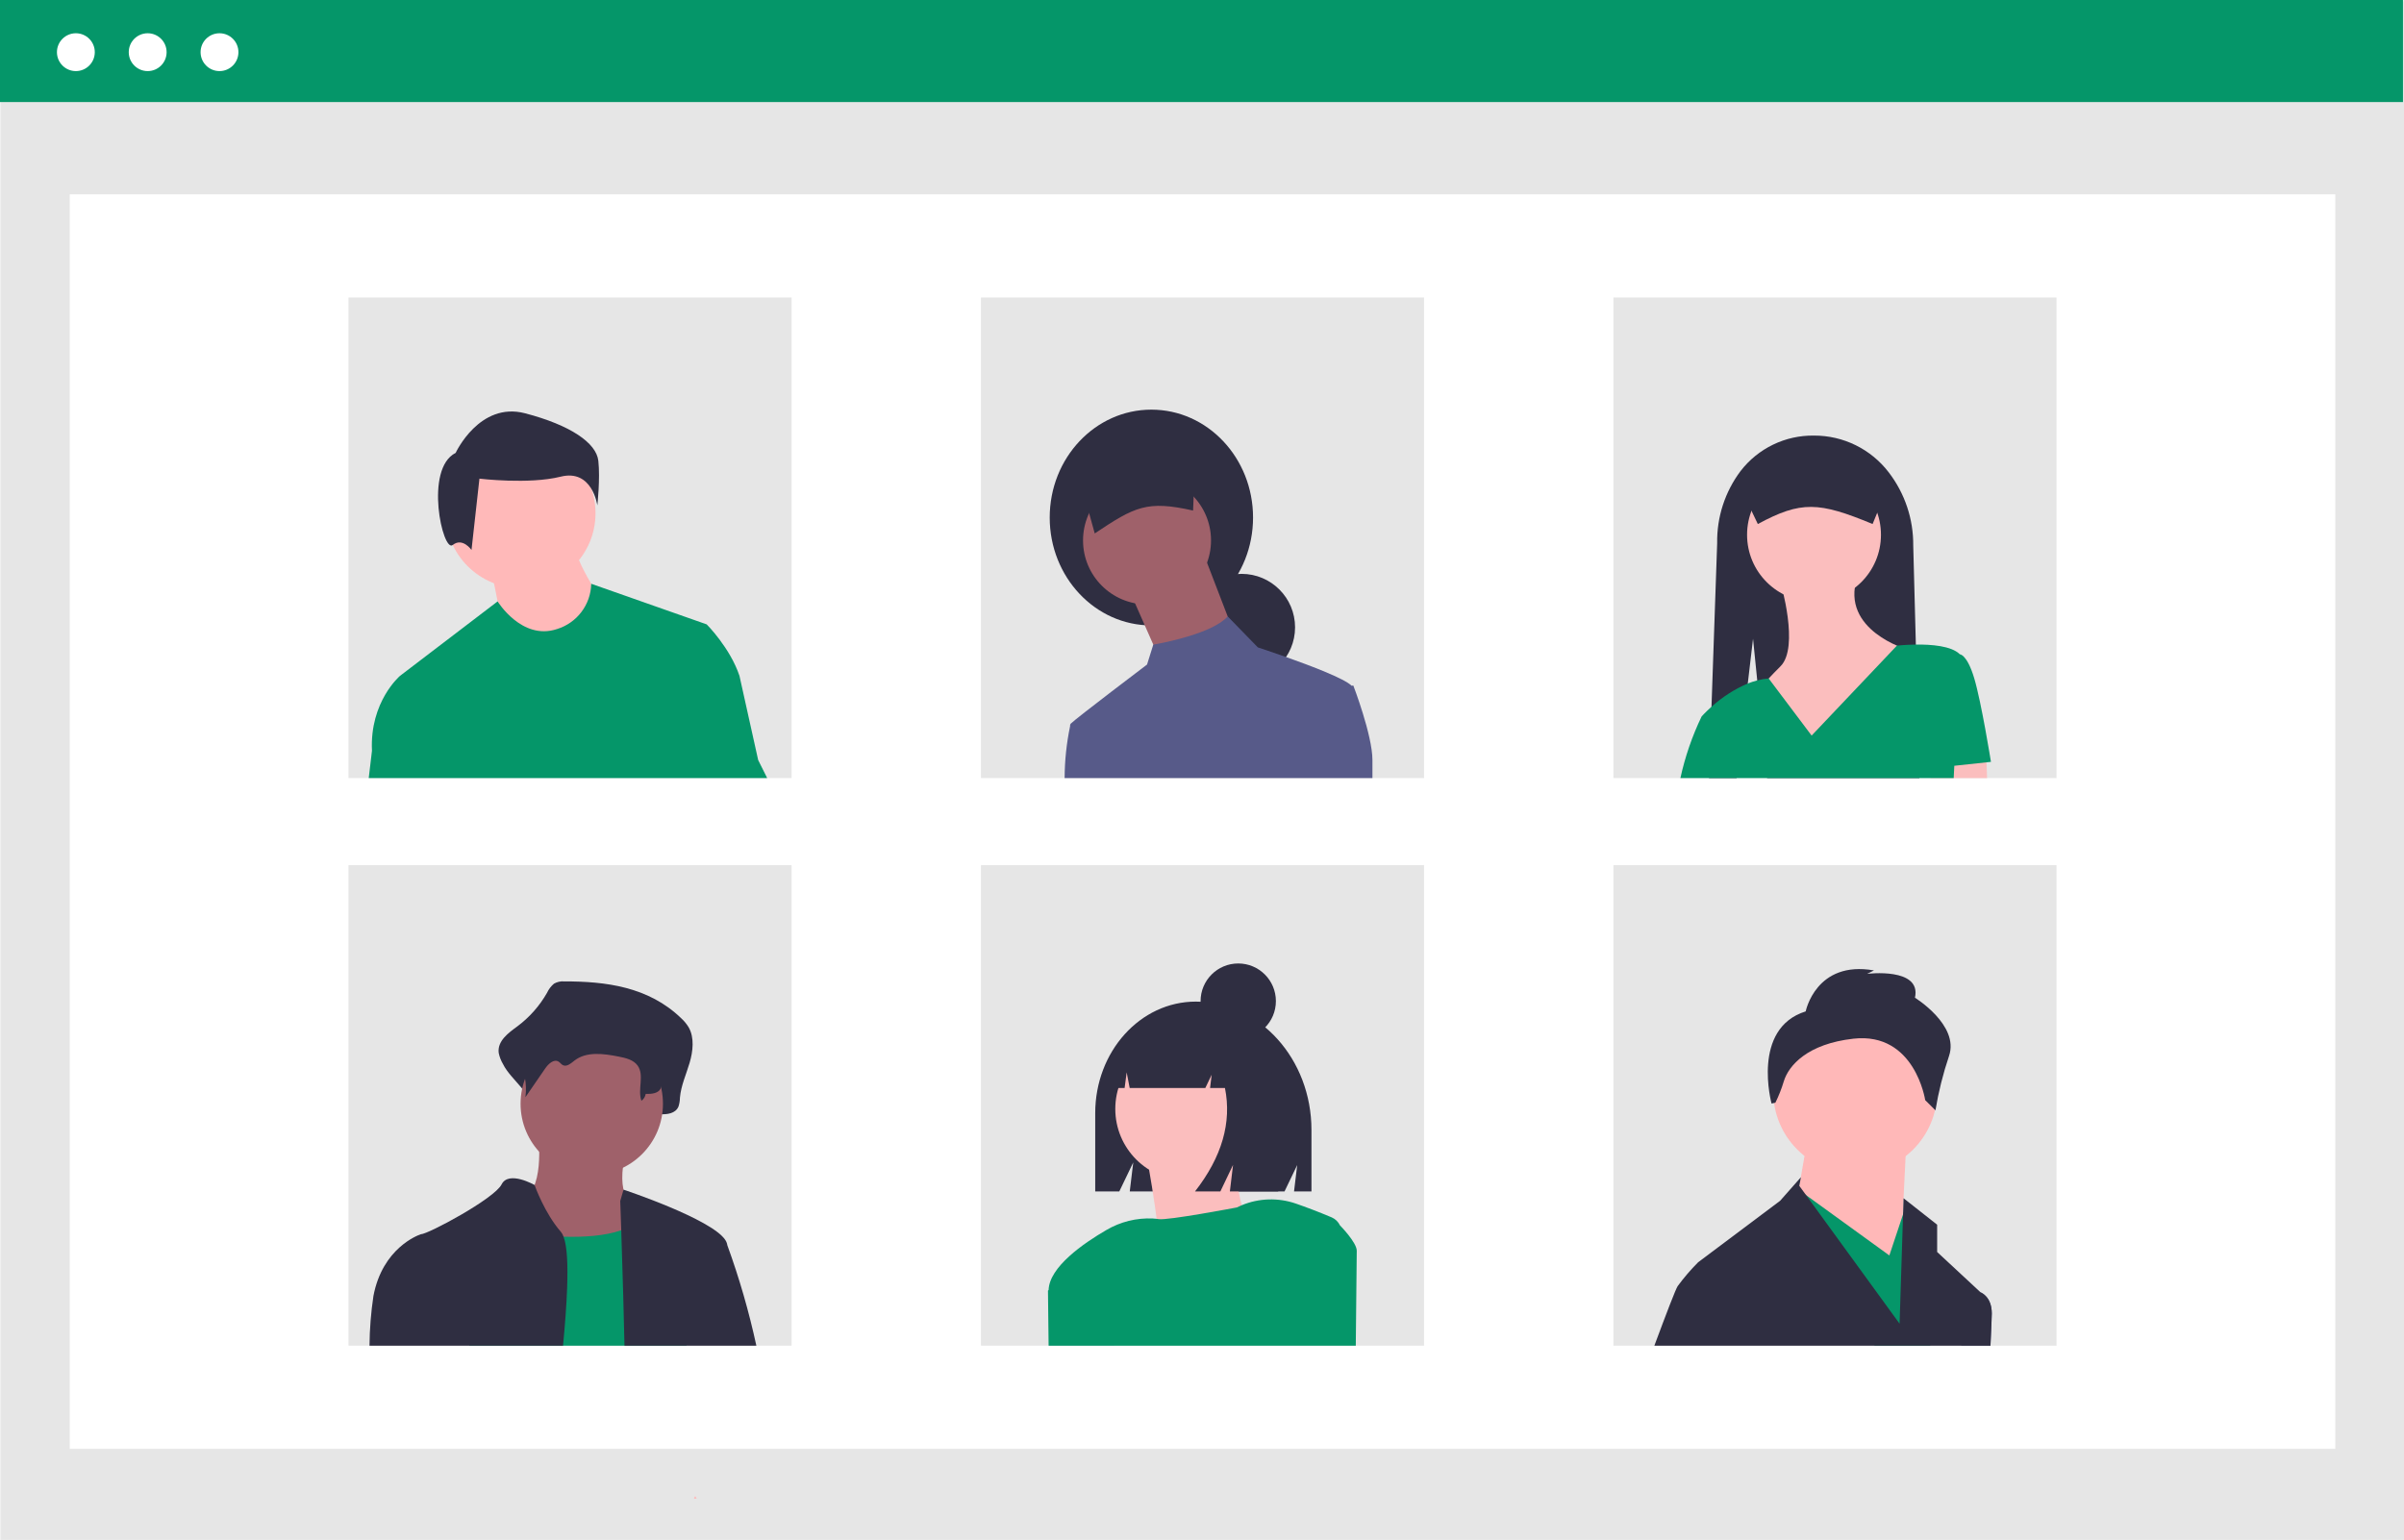
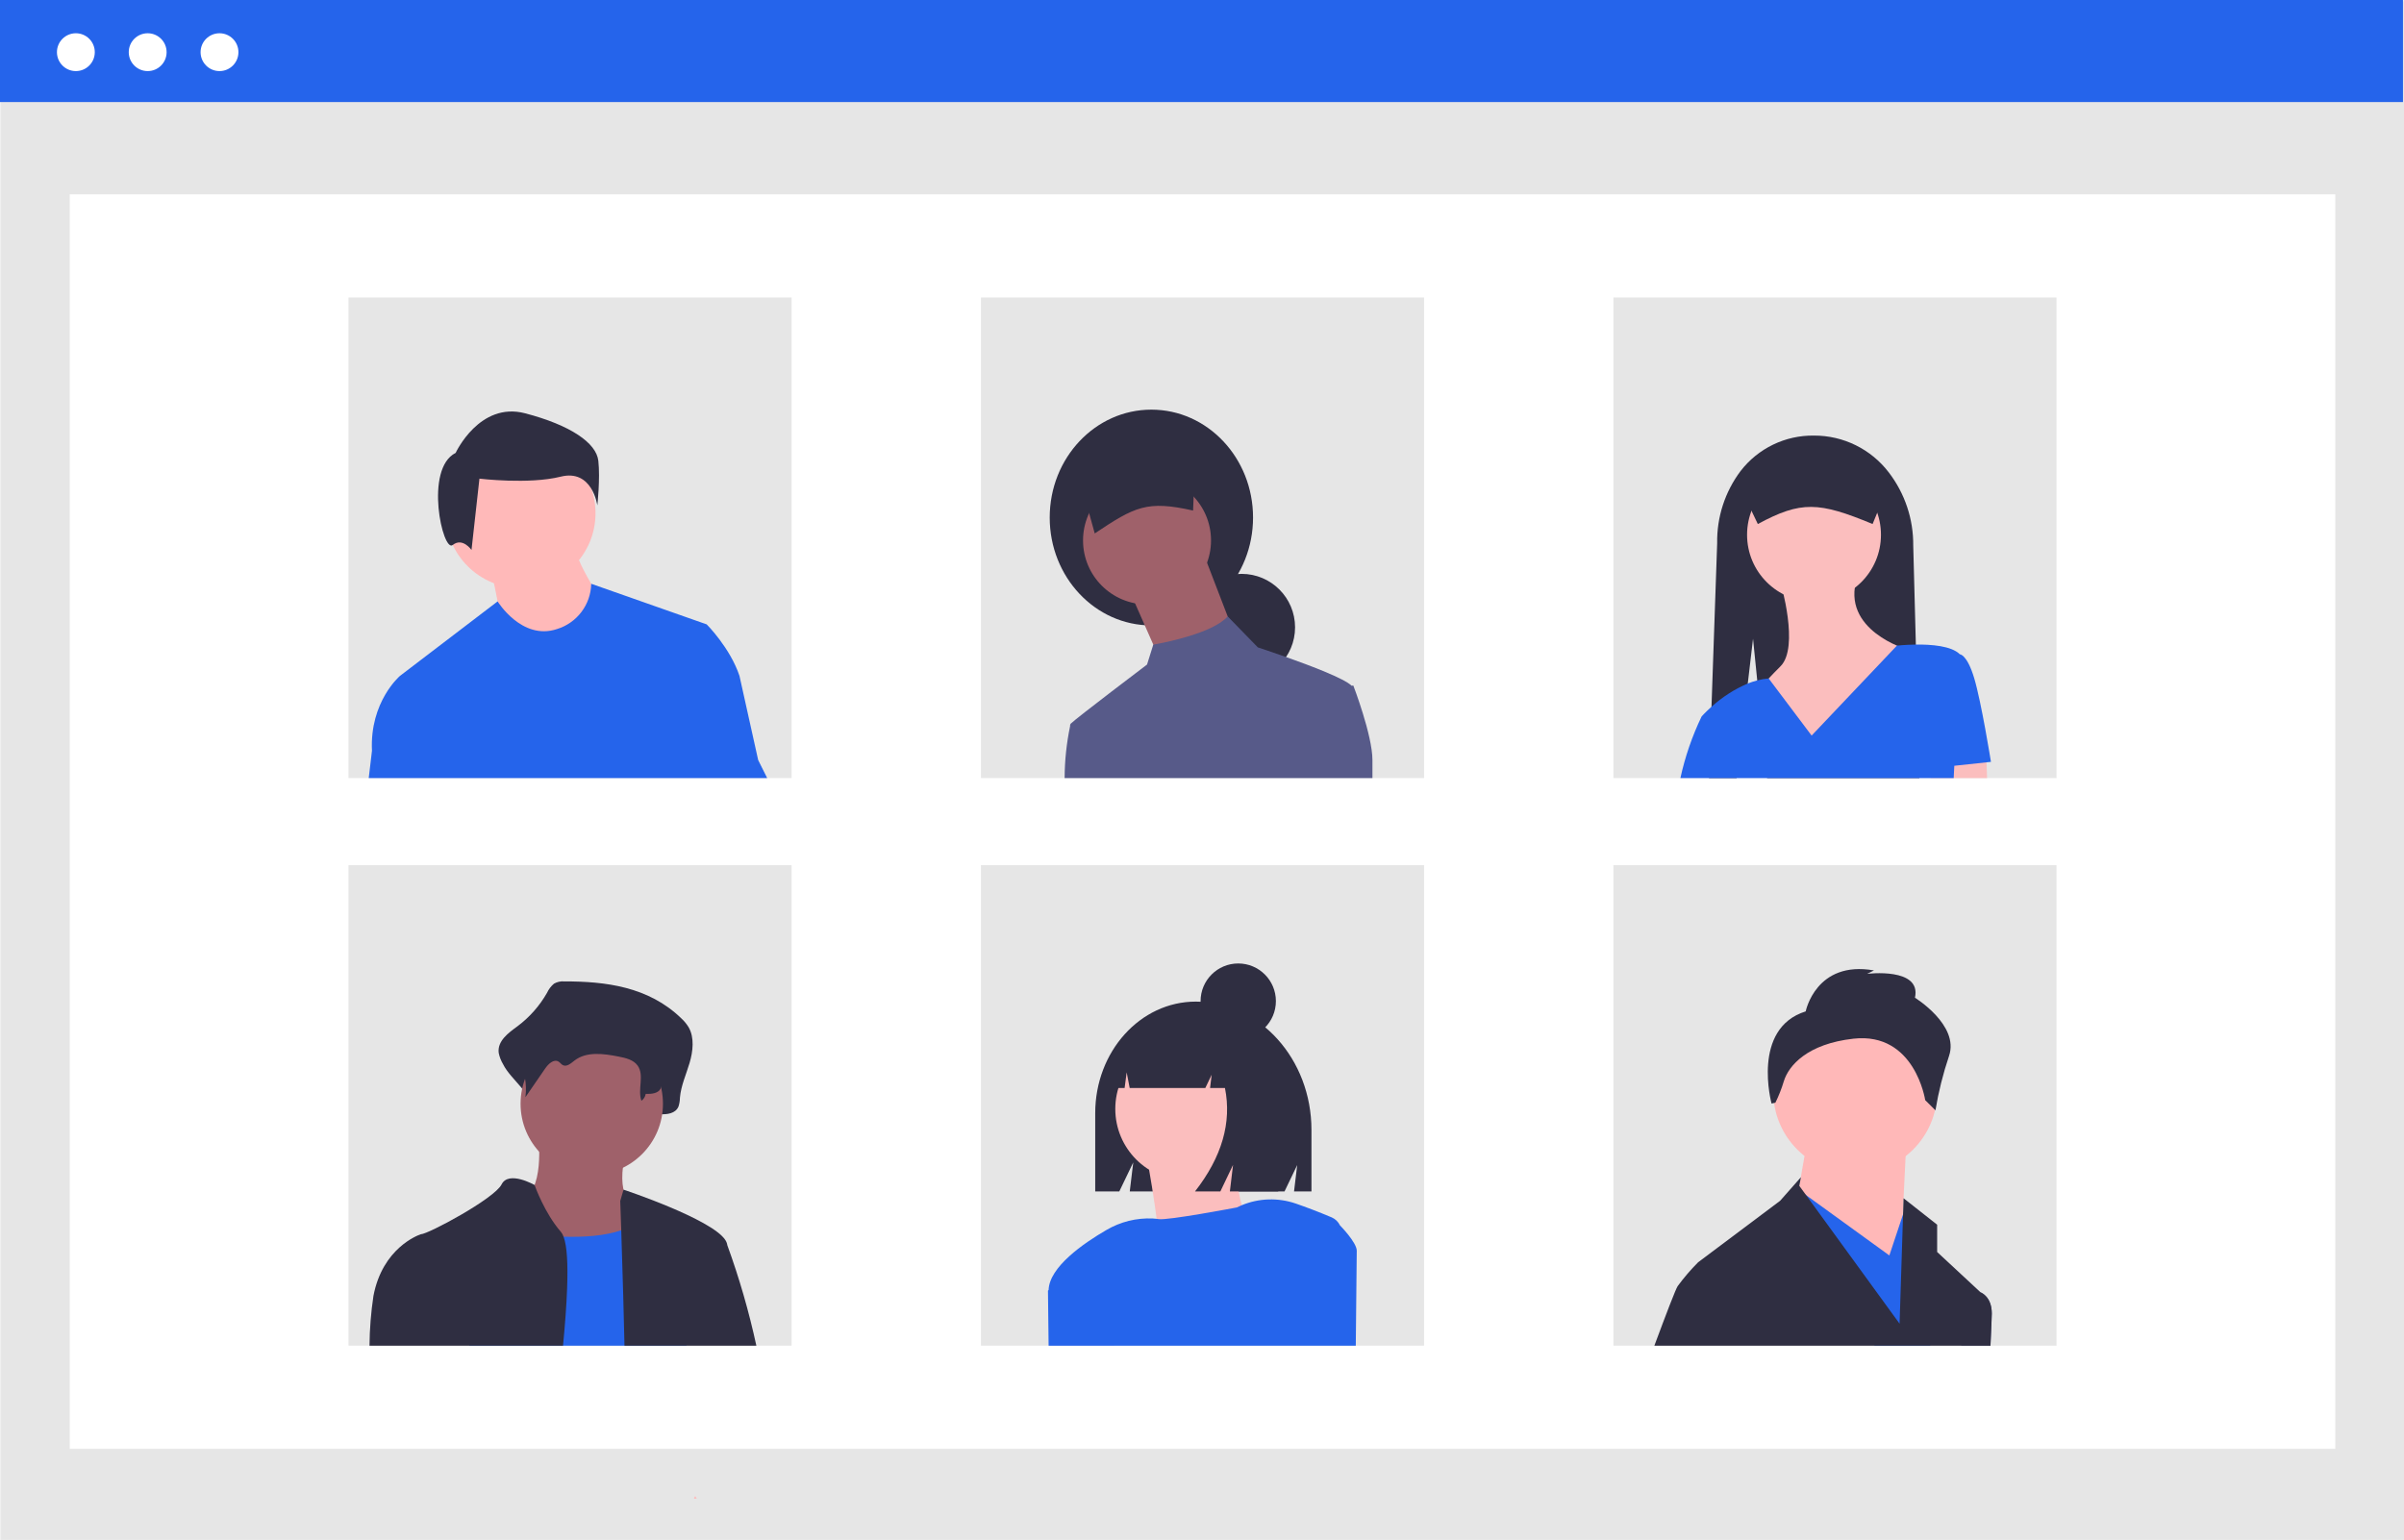
- <svg xmlns="http://www.w3.org/2000/svg" data-name="Layer 1" width="817.215" height="523.621" viewBox="0 0 817.215 523.621">
+ <svg xmlns="http://www.w3.org/2000/svg" id="a1564cff-f165-45d5-b330-5a55512dec45" data-name="Layer 1" width="817.215" height="523.621" viewBox="0 0 817.215 523.621">
  <rect x="0.349" y="0.463" width="816.866" height="523.158" fill="#e6e6e6" />
  <rect x="23.707" y="66.08" width="770.15" height="426.591" fill="#fff" />
-   <rect width="816.866" height="34.703" fill="#059669" />
+   <rect width="816.866" height="34.703" fill="#2564eb" />
  <circle cx="25.789" cy="17.742" r="6.432" fill="#fff" />
  <circle cx="50.203" cy="17.742" r="6.432" fill="#fff" />
  <circle cx="74.618" cy="17.742" r="6.432" fill="#fff" />
  <rect x="118.465" y="101.167" width="150.63" height="163.42" fill="#e6e6e6" />
  <rect x="333.465" y="101.167" width="150.63" height="163.42" fill="#e6e6e6" />
  <rect x="548.465" y="101.167" width="150.63" height="163.42" fill="#e6e6e6" />
  <rect x="118.465" y="294.167" width="150.63" height="163.42" fill="#e6e6e6" />
  <rect x="333.465" y="294.167" width="150.63" height="163.42" fill="#e6e6e6" />
  <rect x="548.465" y="294.167" width="150.63" height="163.42" fill="#e6e6e6" />
  <circle cx="176.975" cy="174.52" r="25.462" fill="#ffb9b9" />
  <path d="M358.421,382.204s3.183,15.118,3.183,16.71,15.118,8.753,15.118,8.753l13.527-2.387,4.774-14.323s-7.957-11.935-7.957-16.71Z" transform="translate(-191.3924 -188.1896)" fill="#ffb9b9" />
  <path d="M346.286,342.195s8.084-17.516,23.579-13.474,24.253,10.105,24.926,16.168-.337,15.158-.337,15.158-1.684-12.463-12.463-9.768-27.621.674-27.621.674l-2.695,24.253s-3.032-4.379-6.4-1.684S335.507,347.585,346.286,342.195Z" transform="translate(-191.3924 -188.1896)" fill="#2f2e41" />
-   <path d="M449.128,446.657l-6.36-28.65c-3.19-9.55-11.14-17.5-11.14-17.5l-39.24-13.8h-.01a16.479,16.479,0,0,1-11.67,15.4c-11.94,3.97-20.16-9.41-20.16-9.41l-33.17,25.31s-10.34,8.76-9.54,25.47l-1.1,9.3h135.45Z" transform="translate(-191.3924 -188.1896)" fill="#059669" />
+   <path d="M449.128,446.657l-6.36-28.65c-3.19-9.55-11.14-17.5-11.14-17.5l-39.24-13.8h-.01a16.479,16.479,0,0,1-11.67,15.4c-11.94,3.97-20.16-9.41-20.16-9.41l-33.17,25.31s-10.34,8.76-9.54,25.47l-1.1,9.3h135.45Z" transform="translate(-191.3924 -188.1896)" fill="#2564eb" />
  <ellipse cx="391.4" cy="175.984" rx="34.56" ry="36.687" fill="#2f2e41" />
  <circle cx="422.064" cy="213.32" r="18.181" fill="#2f2e41" />
  <polygon points="409.402 188.971 419.142 214.294 394.468 224.684 392.301 219.773 384.727 202.607 409.402 188.971" fill="#9f616a" />
  <circle cx="389.922" cy="183.776" r="21.752" fill="#9f616a" />
  <path d="M563.535,369.58c13.672-9.123,17.759-11.304,33.431-7.78l.94-22.863-40.497,8.495Z" transform="translate(-191.3924 -188.1896)" fill="#2f2e41" />
  <path d="M651.438,421.307l-.6.07a.378.378,0,0,0-.05-.06c-2.38-2.38-13.74-6.71-22.21-9.71h-.01c-5.38-1.91-9.59-3.28-9.59-3.28l-10.24-10.53c-2.58,2.9-8.03,5.14-13.21,6.72a103.738,103.738,0,0,1-12.08,2.88h-.01l-2.12,6.77s-24.03,18.19-25.97,20.13h-.01v.02a1.057,1.057,0,0,0-.18.76v.05a88.172,88.172,0,0,0-1.86,17.65h104.64v-6.14C657.938,438.197,651.438,421.307,651.438,421.307Z" transform="translate(-191.3924 -188.1896)" fill="#575a89" />
  <path d="M843.858,452.777h-51.74l-2.85-28.11-.17-1.71-.35-3.39-1.43-14.17-1.79,15.22-3.78,32.16h-9.4l.35-10.01.35-10.15.15-4.09,1.93-55.64a39.728,39.728,0,0,1,7.93-24.49,30.942,30.942,0,0,1,24.99-12.09,31.84,31.84,0,0,1,25.42,12.53,40.261,40.261,0,0,1,8.31,24.86l.89,33.68Z" transform="translate(-191.3924 -188.1896)" fill="#2f2e41" />
  <circle cx="616.656" cy="181.85" r="22.758" fill="#fbbebe" />
  <path d="M796.669,386.295s6.502,21.945,0,28.448-8.128,8.941-8.128,8.941l18.694,25.196,32.511-39.827s-22.758-6.502-17.069-24.384Z" transform="translate(-191.3924 -188.1896)" fill="#fbbebe" />
  <polygon points="675.485 264.587 656.285 264.587 655.965 261.297 655.675 258.257 664.515 257.147 675.175 255.817 675.295 259.227 675.485 264.587" fill="#fbbebe" />
-   <path d="M868.194,447.254s-3.251-20.32-5.69-28.448-4.877-8.128-4.877-8.128h-0l0-.002c-2.87-2.87-9.77-3.38-14.96-3.3-3.64.04-6.44.36-6.44.36l-28.99,30.58-14.6-19.41v-.01a21.249,21.249,0,0,0-3.89.67,25.757,25.757,0,0,0-3.22,1.05,44.182,44.182,0,0,0-12.33,7.91h-.01c-2.1,1.89-3.34,3.28-3.34,3.28a95.187,95.187,0,0,0-7.22,20.97h92.9l.21-4.18v-.008Z" transform="translate(-191.3924 -188.1896)" fill="#059669" />
+   <path d="M868.194,447.254s-3.251-20.32-5.69-28.448-4.877-8.128-4.877-8.128h-0l0-.002c-2.87-2.87-9.77-3.38-14.96-3.3-3.64.04-6.44.36-6.44.36l-28.99,30.58-14.6-19.41v-.01a21.249,21.249,0,0,0-3.89.67,25.757,25.757,0,0,0-3.22,1.05,44.182,44.182,0,0,0-12.33,7.91h-.01c-2.1,1.89-3.34,3.28-3.34,3.28a95.187,95.187,0,0,0-7.22,20.97h92.9l.21-4.18v-.008Z" transform="translate(-191.3924 -188.1896)" fill="#2564eb" />
  <path d="M788.948,366.382c14.699-7.924,20.736-7.589,39.014,0L832.838,354.5a8.448,8.448,0,0,0-8.438-8.438H791.696a8.448,8.448,0,0,0-8.438,8.438Z" transform="translate(-191.3924 -188.1896)" fill="#2f2e41" />
  <path d="M383.181,521.911a5.995,5.995,0,0,0-3.477.777,9.07,9.07,0,0,0-2.352,3.104,37.135,37.135,0,0,1-10.116,11.427c-3.006,2.202-6.827,4.948-6.313,9.008a12.175,12.175,0,0,0,1.465,3.802c2.773,5.598,10.34,9.923,9.596,16.311,2.755-4.612-.93-6.893,1.825-11.505,1.312-2.196,3.591-4.676,5.572-3.296.663.462,1.099,1.29,1.789,1.695,1.648.967,3.401-.882,4.86-2.191,5.03-4.515,12.183-3.332,18.442-1.926,2.955.664,6.201,1.536,7.947,4.36,2.297,3.713-2.182,7.723-3.314,11.922a2.288,2.288,0,0,0,2.455,2.847c1.878-.185,4.103-.337,4.214-1.161,2.363.084,5.258-.183,6.271-2.644a10.346,10.346,0,0,0,.485-3.009c.372-4.133,2.126-7.903,3.288-11.837s1.667-8.544-.294-12.031a13.921,13.921,0,0,0-2.569-3.123C411.826,523.671,397.194,521.895,383.181,521.911Z" transform="translate(-191.3924 -188.1896)" fill="#2f2e41" />
  <path d="M374.404,574.407s2.42,20.169-6.454,21.782,8.068,29.043,8.068,29.043l40.338,4.841L406.674,597.803s-6.454-2.42-2.42-18.555S374.404,574.407,374.404,574.407Z" transform="translate(-191.3924 -188.1896)" fill="#9f616a" />
  <circle cx="201.163" cy="375.326" r="24.203" fill="#9f616a" />
-   <path d="M350.898,645.777c4.28-16.83,10.19-39.5,10.19-39.5s2.3.47,5.92,1a140.112,140.112,0,0,0,15.96,1.45c6.84.19,14.04-.26,19.61-2.19a18.363,18.363,0,0,0,5.79-3.09,11.162,11.162,0,0,0,1.94-2.01c9.68-12.91,13.71,36.3,13.71,36.3l.75,8.04Z" transform="translate(-191.3924 -188.1896)" fill="#059669" />
+   <path d="M350.898,645.777c4.28-16.83,10.19-39.5,10.19-39.5s2.3.47,5.92,1a140.112,140.112,0,0,0,15.96,1.45c6.84.19,14.04-.26,19.61-2.19a18.363,18.363,0,0,0,5.79-3.09,11.162,11.162,0,0,0,1.94-2.01c9.68-12.91,13.71,36.3,13.71,36.3l.75,8.04Z" transform="translate(-191.3924 -188.1896)" fill="#2564eb" />
  <path d="M428.228,697.777q-.48,0-.96.03l.46-.86C427.888,697.217,428.048,697.497,428.228,697.777Z" transform="translate(-191.3924 -188.1896)" fill="#ffb8b8" />
  <path d="M384.36,528.243a5.493,5.493,0,0,0-2.83.549,6.597,6.597,0,0,0-1.915,2.194,27.874,27.874,0,0,1-8.235,8.076c-2.447,1.556-5.558,3.497-5.139,6.367a7.961,7.961,0,0,0,1.193,2.688,21.14,21.14,0,0,1,2.569,13.176l6.728-9.779c1.068-1.552,2.923-3.305,4.536-2.33.54.326.894.912,1.457,1.198,1.341.683,2.768-.623,3.956-1.549,4.094-3.191,9.917-2.355,15.012-1.361,2.405.469,5.047,1.085,6.469,3.081,2.363,3.317-.104,8.11,1.275,11.942a3.521,3.521,0,0,0,1.457-2.325c1.923.059,4.28-.13,5.105-1.869a6.439,6.439,0,0,0,.395-2.127c.302-2.921,1.73-5.586,2.676-8.366s1.357-6.039-.239-8.504a10.289,10.289,0,0,0-2.091-2.207C407.678,529.487,395.767,528.232,384.36,528.243Z" transform="translate(-191.3924 -188.1896)" fill="#2f2e41" />
  <path d="M382.068,607.077c-5.52-6.31-8.8-15.51-8.95-15.92v-.01s-8.8-5.04-11.22-.2-25.01,16.94-27.43,16.94a.321.321,0,0,1-.06.02c-.96.32-12.98,4.69-16.07,20.96a121.766,121.766,0,0,0-1.34,16.91h65.79c.68-7.13,1.19-13.8,1.39-19.56.29-8.03.01-14.27-1.21-17.49A5.095,5.095,0,0,0,382.068,607.077Z" transform="translate(-191.3924 -188.1896)" fill="#2f2e41" />
  <path d="M438.638,611.617c-.04-.19-.07-.35-.1-.5a3.72,3.72,0,0,0-.54-1.2.077.077,0,0,1-.01-.03c-4.66-7.22-34.63-17.16-34.63-17.16l-1.12,3.87s.14,3.82.34,9.94c.2,5.73.44,13.47.67,21.97.16,5.55.3,11.43.43,17.27h44.83A261.8,261.8,0,0,0,438.638,611.617Z" transform="translate(-191.3924 -188.1896)" fill="#2f2e41" />
  <path d="M858.078,645.777l3.43-16.76,3.19-1.35.02.01c.29.11,3.76,1.58,3.76,7.15,0,1.12-.17,5.15-.45,10.95Z" transform="translate(-191.3924 -188.1896)" fill="#575a89" />
  <circle cx="630.658" cy="371.191" r="27.856" fill="#ffb8b8" />
  <polygon points="648.068 387.44 645.746 435.026 609.766 414.135 614.408 387.44 648.068 387.44" fill="#ffb8b8" />
-   <polygon points="658.515 437.347 656.155 457.587 637.265 457.587 616.765 418.197 610.985 407.107 608.215 405.297 611.425 404.567 613.955 406.397 642.265 426.907 646.805 413.277 646.925 412.927 648.065 409.497 658.515 437.347" fill="#059669" />
+   <polygon points="658.515 437.347 656.155 457.587 637.265 457.587 616.765 418.197 610.985 407.107 608.215 405.297 611.425 404.567 613.955 406.397 642.265 426.907 646.805 413.277 646.925 412.927 648.065 409.497 658.515 437.347" fill="#2564eb" />
  <path d="M805.221,532.105s3.482-17.41,23.213-13.928l-2.321,1.161s18.57-2.321,16.249,8.125c0,0,15.088,9.285,11.607,19.731a118.097,118.097,0,0,0-4.643,18.57l-3.482-3.482s-3.482-23.213-24.374-20.892c-15.669,1.741-22.052,9.14-23.685,14.472a47.094,47.094,0,0,1-2.867,7.295l-1.304.286S786.65,537.908,805.221,532.105Z" transform="translate(-191.3924 -188.1896)" fill="#2f2e41" />
  <path d="M864.718,627.677l-.02-.01-14.79-13.74v-9.28l-11.42-9-.17,5.47-1.18,37.19-18.99-26.12-12.8-17.6-2.3-3.15.56-2.95-7.09,8.03-25.66,19.25-2.2,1.65a69.987,69.987,0,0,0-6.96,8.12c-.69,1.03-3.83,9.23-7.92,20.24h114.25c.28-5.8.45-9.83.45-10.95C868.478,629.257,865.008,627.787,864.718,627.677Z" transform="translate(-191.3924 -188.1896)" fill="#2f2e41" />
  <path d="M597.88,528.783h0c-18.876,0-34.178,16.982-34.178,37.93v26.615H571.888l4.739-9.861-1.185,9.861h52.613l4.308-8.965-1.077,8.965H637.21V572.43C637.21,548.324,619.601,528.783,597.88,528.783Z" transform="translate(-191.3924 -188.1896)" fill="#2f2e41" />
  <path d="M570.298,645.777h-22.23l-.21-18.13c-.01-.19-.01-.37-.01-.56l4.45-5.01.08-.09,16.99,10.76Z" transform="translate(-191.3924 -188.1896)" fill="#d0cde1" />
  <circle cx="403.464" cy="377.088" r="24.331" fill="#fbbebe" />
  <path d="M580.907,579.876s7.137,36.983,3.893,40.876,34.388-7.137,34.388-7.137-12.328-25.304-5.839-39.579Z" transform="translate(-191.3924 -188.1896)" fill="#fbbebe" />
-   <path d="M646.918,604.887h-.01a5.586,5.586,0,0,0-2.79-2.72c-4.77-2.01-8.88-3.55-12.26-4.72a25.926,25.926,0,0,0-18.34.57c-.57.23-1.13.48-1.68.76,0,0-23.79,4.53-26.62,3.96-.21-.04-.43-.07-.64-.09a11.226,11.226,0,0,0-1.29-.11,28.503,28.503,0,0,0-15.8,3.92c-7.81,4.53-19.39,12.56-19.63,20.38l-.22.25.22,18.69h104.42c.21-17.91.33-31.37.33-32.28C652.608,610.667,646.918,604.887,646.918,604.887Z" transform="translate(-191.3924 -188.1896)" fill="#059669" />
+   <path d="M646.918,604.887h-.01a5.586,5.586,0,0,0-2.79-2.72c-4.77-2.01-8.88-3.55-12.26-4.72a25.926,25.926,0,0,0-18.34.57c-.57.23-1.13.48-1.68.76,0,0-23.79,4.53-26.62,3.96-.21-.04-.43-.07-.64-.09a11.226,11.226,0,0,0-1.29-.11,28.503,28.503,0,0,0-15.8,3.92c-7.81,4.53-19.39,12.56-19.63,20.38l-.22.25.22,18.69h104.42c.21-17.91.33-31.37.33-32.28C652.608,610.667,646.918,604.887,646.918,604.887Z" transform="translate(-191.3924 -188.1896)" fill="#2564eb" />
  <path d="M607.596,539.231a17.925,17.925,0,0,0-14.143-7.217h-.671c-12.938,0-23.425,11.707-23.425,26.148v0h4.335l.7-5.329,1.026,5.329h25.711l2.154-4.508-.539,4.508H607.803q3.54,17.583-10.174,35.165h8.616l4.308-9.017-1.077,9.017h16.425l3.231-20.738C629.132,557.058,620.108,543.888,607.596,539.231Z" transform="translate(-191.3924 -188.1896)" fill="#2f2e41" />
  <circle cx="420.926" cy="340.424" r="12.801" fill="#2f2e41" />
</svg>
